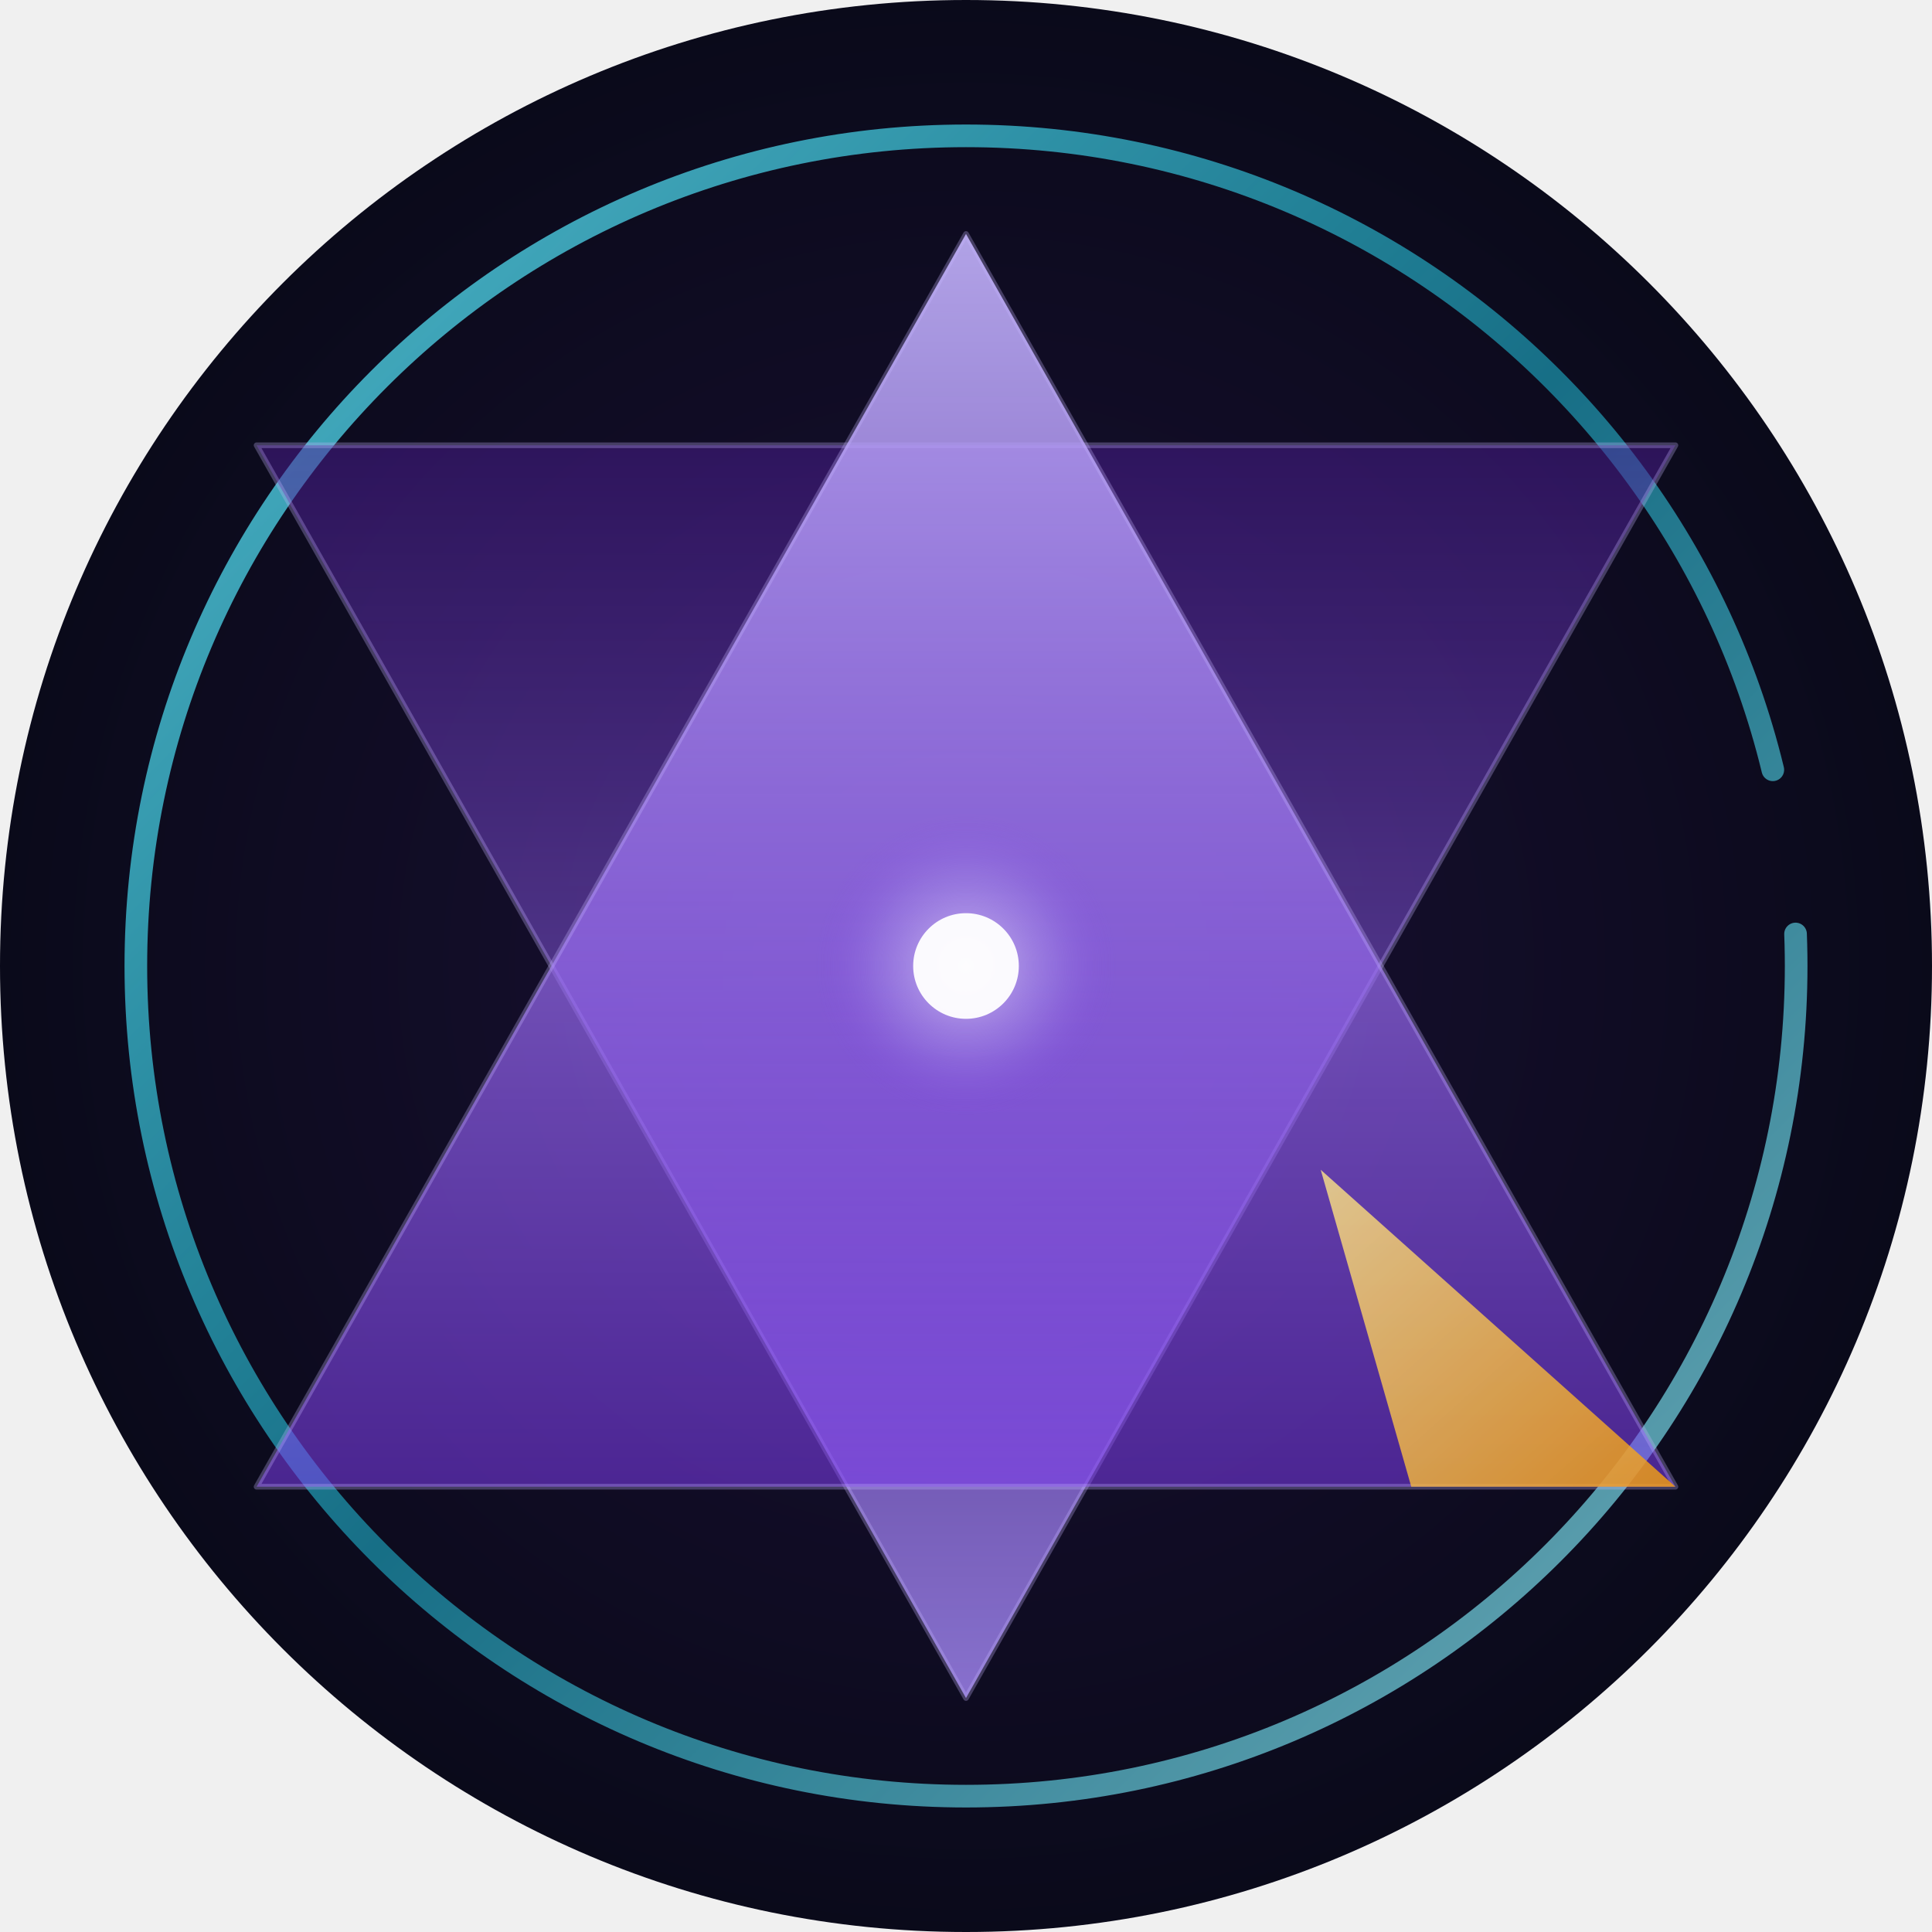
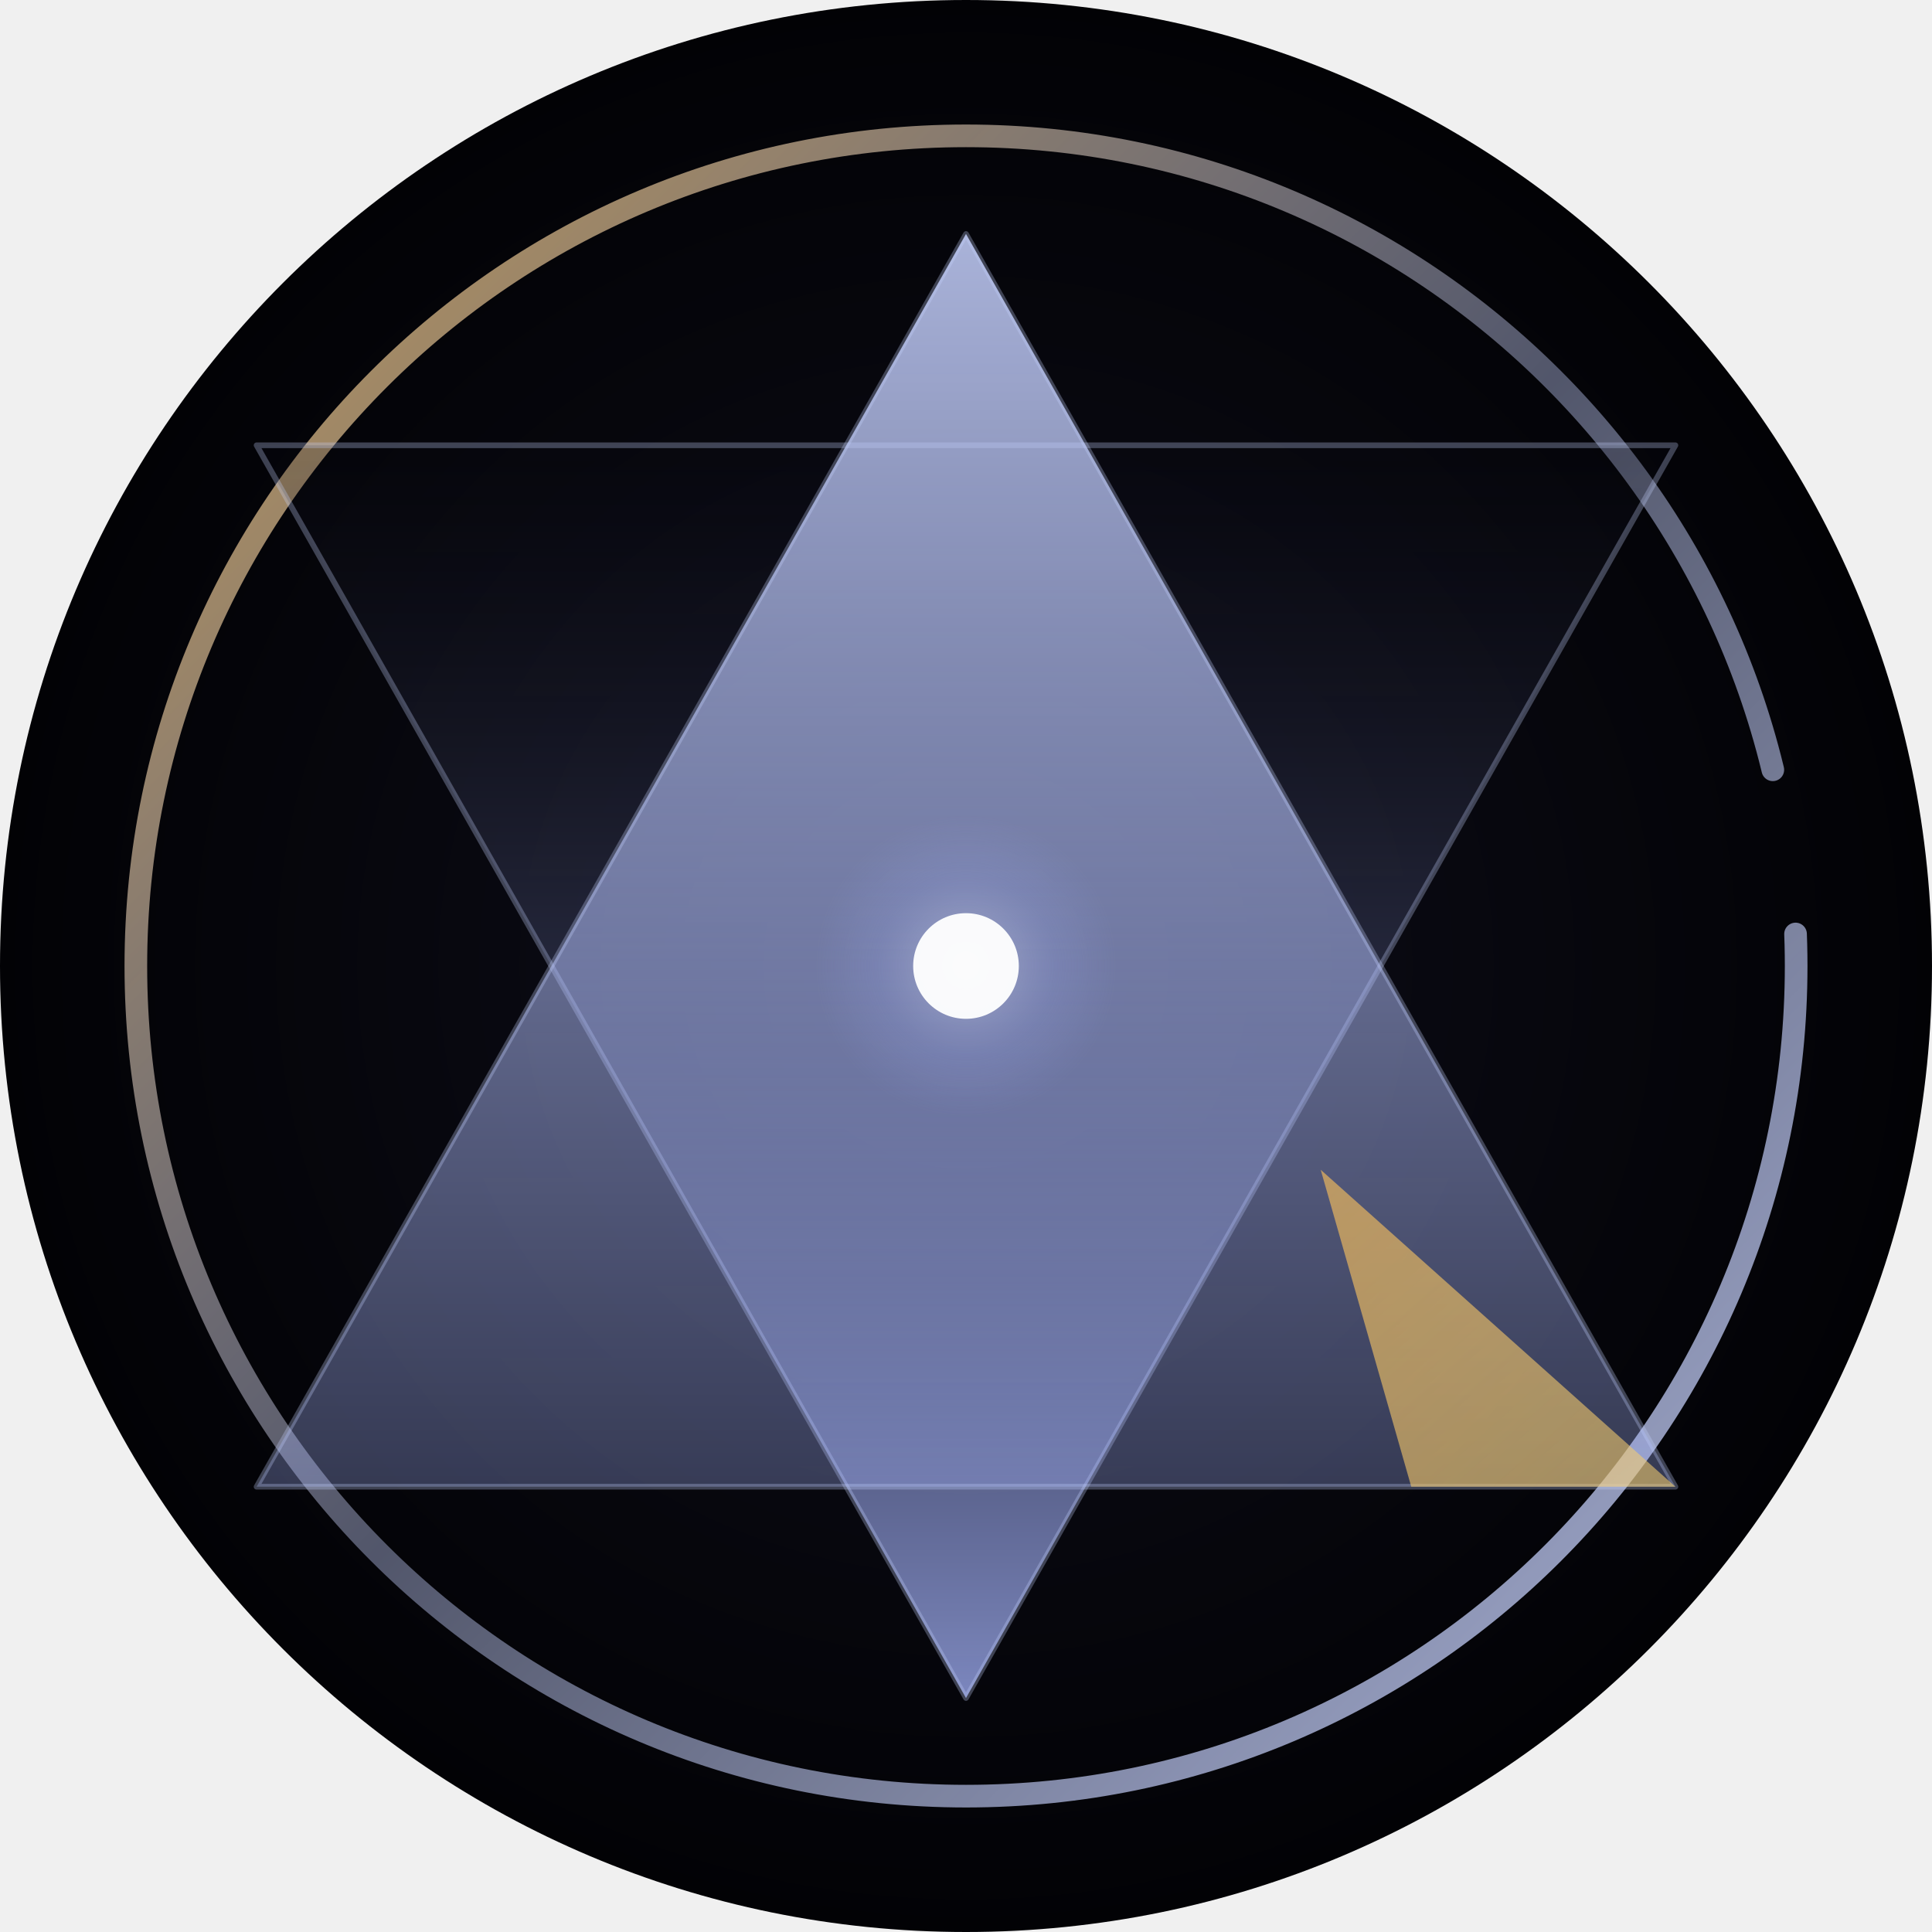
<svg xmlns="http://www.w3.org/2000/svg" viewBox="0 0 512 512" fill="none">
  <defs>
    <radialGradient id="bg" cx="50%" cy="50%" r="50%">
-       <stop offset="0%" stop-color="#1a1035" />
-       <stop offset="100%" stop-color="#0a0a1a" />
+       <stop offset="0%" stop-color="#0E0E1A" />
+       <stop offset="100%" stop-color="#020205" />
    </radialGradient>
    <linearGradient id="fav-up" x1="50%" y1="0%" x2="50%" y2="100%">
-       <stop offset="0%" stop-color="#C4B5FD" stop-opacity="0.9" />
-       <stop offset="100%" stop-color="#7C3AED" stop-opacity="0.55" />
+       <stop offset="0%" stop-color="#C7D2FE" stop-opacity="0.85" />
+       <stop offset="100%" stop-color="#A5B4FC" stop-opacity="0.3" />
    </linearGradient>
    <linearGradient id="fav-down" x1="50%" y1="100%" x2="50%" y2="0%">
-       <stop offset="0%" stop-color="#A78BFA" stop-opacity="0.8" />
-       <stop offset="100%" stop-color="#4C1D95" stop-opacity="0.5" />
+       <stop offset="0%" stop-color="#A5B4FC" stop-opacity="0.75" />
+       <stop offset="100%" stop-color="#070710" stop-opacity="0.2" />
    </linearGradient>
    <linearGradient id="fav-amber" x1="0%" y1="0%" x2="100%" y2="100%">
-       <stop offset="0%" stop-color="#FDE68A" />
-       <stop offset="100%" stop-color="#F59E0B" />
+       <stop offset="0%" stop-color="#E5B25D" stop-opacity="0.9" />
+       <stop offset="100%" stop-color="#F7D070" stop-opacity="0.7" />
    </linearGradient>
    <linearGradient id="fav-orbit" x1="0%" y1="0%" x2="100%" y2="100%">
-       <stop offset="0%" stop-color="#67E8F9" stop-opacity="0.8" />
-       <stop offset="50%" stop-color="#22D3EE" stop-opacity="0.5" />
-       <stop offset="100%" stop-color="#A5F3FC" stop-opacity="0.7" />
+       <stop offset="0%" stop-color="#E5B25D" stop-opacity="0.85" />
+       <stop offset="50%" stop-color="#C7D2FE" stop-opacity="0.4" />
+       <stop offset="100%" stop-color="#C7D2FE" stop-opacity="0.85" />
    </linearGradient>
    <radialGradient id="fav-glow" cx="50%" cy="50%" r="50%">
-       <stop offset="0%" stop-color="#FFFFFF" stop-opacity="0.6" />
-       <stop offset="60%" stop-color="#C4B5FD" stop-opacity="0.2" />
-       <stop offset="100%" stop-color="#7C3AED" stop-opacity="0" />
+       <stop offset="0%" stop-color="#FFFFFF" stop-opacity="0.4" />
+       <stop offset="60%" stop-color="#A5B4FC" stop-opacity="0.15" />
+       <stop offset="100%" stop-color="#A5B4FC" stop-opacity="0" />
    </radialGradient>
  </defs>
  <circle cx="256" cy="256" r="256" fill="url(#bg)" />
  <circle cx="256" cy="256" r="220" fill="none" stroke="url(#fav-orbit)" stroke-width="6" stroke-dasharray="1330 44" stroke-linecap="round" />
-   <path d="M256 450 L68 118 L444 118 Z" fill="url(#fav-down)" stroke="#C4B5FD" stroke-width="1.5" stroke-opacity="0.3" stroke-linejoin="round" />
-   <path d="M256 62 L444 394 L68 394 Z" fill="url(#fav-up)" stroke="#C4B5FD" stroke-width="1.5" stroke-opacity="0.3" stroke-linejoin="round" />
+   <path d="M256 450 L68 118 L444 118 Z" fill="url(#fav-down)" stroke="#C7D2FE" stroke-width="1.5" stroke-opacity="0.3" stroke-linejoin="round" />
+   <path d="M256 62 L444 394 L68 394 Z" fill="url(#fav-up)" stroke="#C7D2FE" stroke-width="1.5" stroke-opacity="0.3" stroke-linejoin="round" />
  <path d="M350 310 L444 394 L374 394 Z" fill="url(#fav-amber)" opacity="0.8" />
  <circle cx="256" cy="256" r="40" fill="url(#fav-glow)" />
  <circle cx="256" cy="256" r="14" fill="#FFFFFF" opacity="0.95" />
</svg>
